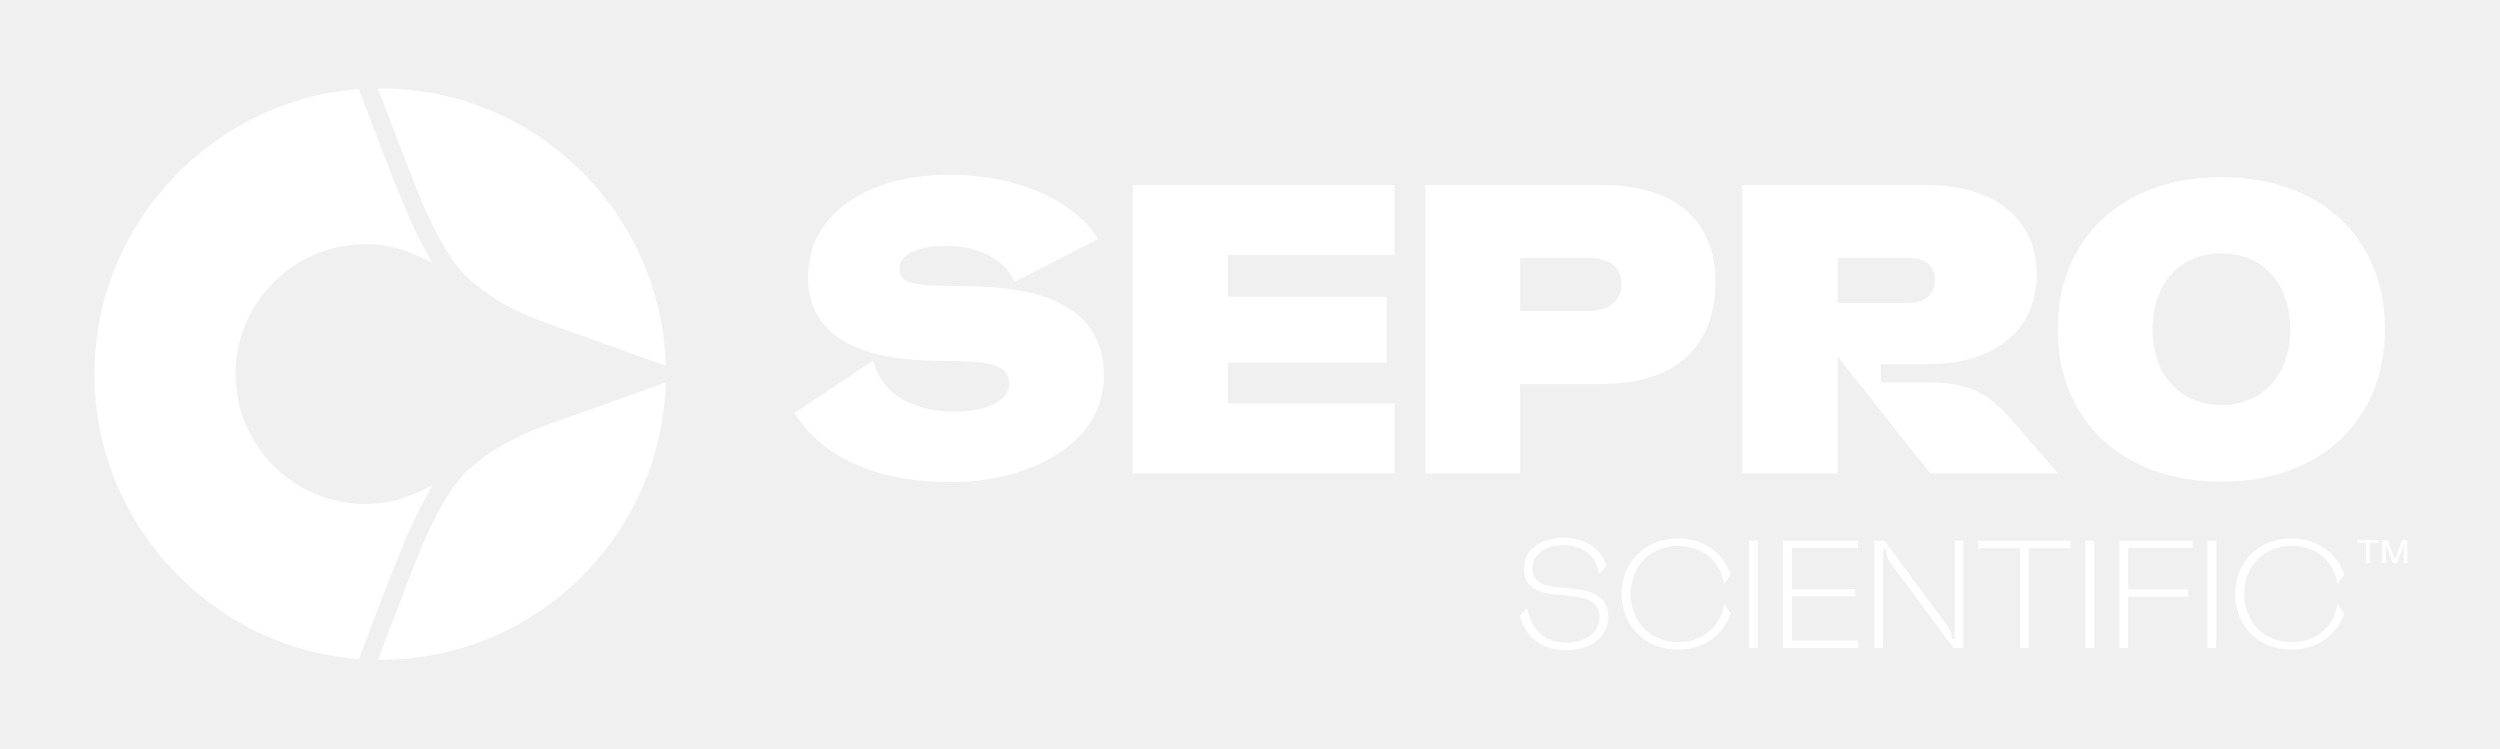
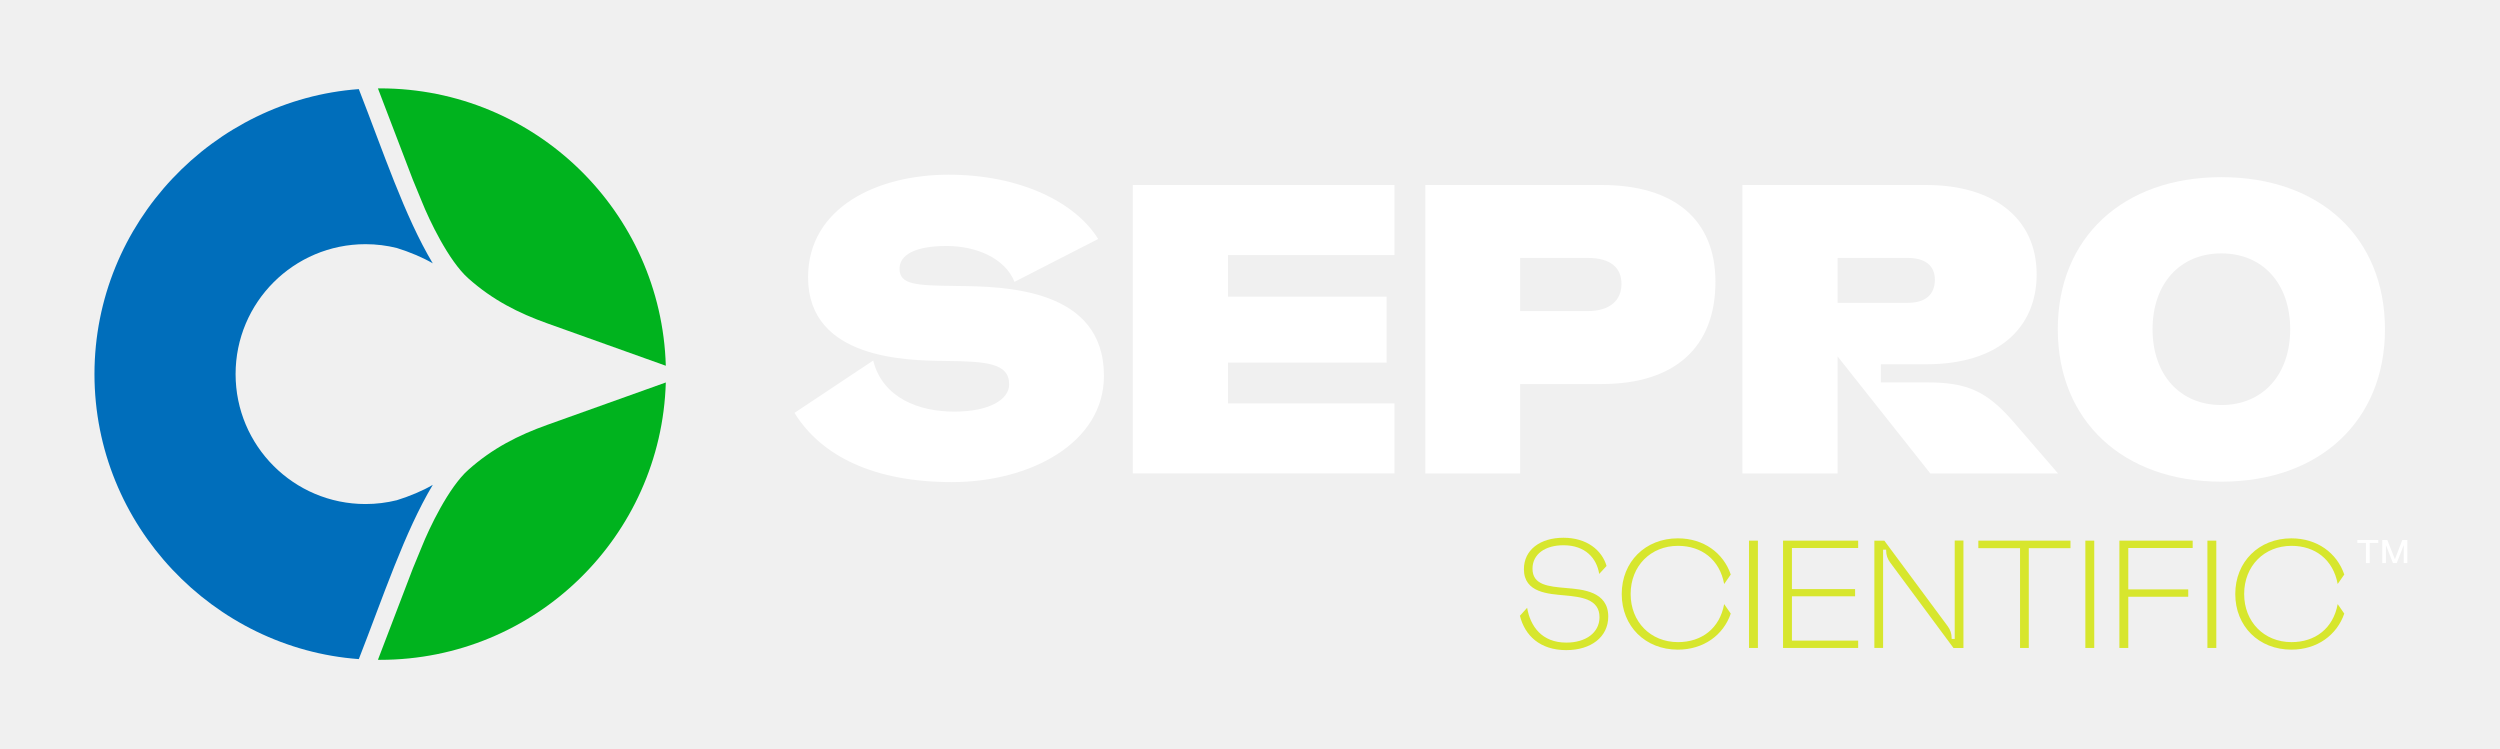
<svg xmlns="http://www.w3.org/2000/svg" id="Layer_1" width="1400" height="419" version="1.1" viewBox="0 0 1400 419">
  <defs>
    <style>
      .st0, .st1 {
        fill: #ffffff;
      }

      .st2 {
-         fill: #ffffff;
+         fill: #006ebb;
      }

      .st3 {
-         fill: #ffffff;
+         fill: #00b31e;
+       }
+ 
+       .st4 {
+         fill: #d7e62d;
      }

      .st1 {
        font-family: HelveticaNeue-Light, 'Helvetica Neue';
        font-size: 32.42px;
        font-weight: 300;
      }
    </style>
  </defs>
  <g>
    <g>
      <path class="st0" d="M535.59,160.13c-22.84-.23-31.84-.69-31.84-9.69,0-7.38,8.08-12.69,26.31-12.69,16.84,0,32.77,6.92,38.07,20.08l46.84-24c-12.69-20.54-43.61-36-83.76-36s-78.69,18.46-78.69,57.46c0,45.92,55.38,46.61,76.61,46.84,23.31.23,36,1.15,36,13.15,0,8.31-10.85,15.23-30.69,15.23s-40.15-7.61-45.46-28.61l-44.07,29.31c15,24.23,44.54,38.77,88.15,38.77s85.15-21.69,85.15-59.53c0-49.15-55.84-50.07-82.61-50.3Z" />
      <polygon class="st0" points="634.37 265.12 780.9 265.12 780.9 225.9 687.67 225.9 687.67 203.05 776.51 203.05 776.51 166.13 687.67 166.13 687.67 142.83 780.9 142.83 780.9 103.6 634.37 103.6 634.37 265.12" />
      <path class="st0" d="M896.96,103.6h-98.76v161.53h53.07v-50.07h45.69c40.84,0,63.69-20.54,63.69-57.23,0-34.61-22.85-54.23-63.69-54.23ZM889.11,174.21h-37.84v-29.77h37.84c12.92,0,18.92,5.54,18.92,14.54s-6.23,15.23-18.92,15.23Z" />
      <path class="st0" d="M1079.37,214.13h-26.07v-10.15h25.61c39.69,0,61.61-20.08,61.61-50.3,0-31.84-24.69-50.07-61.61-50.07h-103.15v161.53h53.3v-65.53l51.92,65.53h71.53l-24.92-28.84c-15-17.31-26.07-22.15-48.23-22.15ZM1029.07,144.44h39.23c9.92,0,15.23,4.38,15.23,12.23,0,8.31-5.31,12.92-15.23,12.92h-39.23v-25.15Z" />
      <path class="st0" d="M1243.97,99.21c-55.15,0-91.61,33.92-91.61,85.15s36.46,85.38,91.61,85.38,91.61-34.15,91.61-85.38-36.23-85.15-91.61-85.15ZM1243.97,226.82c-23.31,0-38.54-17.08-38.54-42.46s15.23-42.46,38.54-42.46,38.54,17.08,38.54,42.46-15.23,42.46-38.54,42.46Z" />
    </g>
    <g>
-       <path class="st0" d="M851.15,344.83l4.04-4.46c1.8,10.22,8.07,19.49,21.98,19.49,10.9,0,18.55-5.58,18.55-14.25,0-10.22-10.39-11.33-19.49-12.19-8.93-.86-22.84-1.37-22.84-14.68,0-10.82,9.1-17.6,22.15-17.6s21.55,6.95,24.13,15.8l-4.12,4.46c-1.37-8.76-7.73-16.06-20.01-16.06-10.3,0-17.34,4.98-17.34,13.14,0,9.19,9.02,9.96,18.89,10.82,9.02.77,23.53,1.8,23.53,15.97,0,11.42-9.62,18.8-23.53,18.8-14.68,0-23.18-8.16-25.93-19.23Z" />
-       <path class="st0" d="M908.17,332.64c0-18.03,13.22-31.17,31.43-31.17,14.42,0,25.5,8.16,29.62,20.26l-3.69,5.32c-2.49-13.65-12.62-21.38-25.84-21.38-15.37,0-26.53,11.33-26.53,26.96s11.16,26.96,26.53,26.96c13.22,0,23.35-7.64,25.84-21.29l3.69,5.32c-4.12,12.02-15.2,20.18-29.62,20.18-18.2,0-31.43-13.05-31.43-31.17Z" />
-       <path class="st0" d="M984.43,302.76v60.1h-4.98v-60.1h4.98Z" />
-       <path class="st0" d="M998.5,302.76h42.07v4.12h-37.09v23.01h35.37v4.04h-35.37v24.81h37.09v4.12h-42.07v-60.1Z" />
-       <path class="st0" d="M1056.25,308.25v-.43h-1.72v55.04h-4.89v-60.1h5.58l35.55,48c1.46,1.97,2.15,4.12,2.15,6.61v.43h1.72v-55.12h4.89v60.19h-5.58l-35.55-48c-1.46-1.97-2.15-4.12-2.15-6.61Z" />
-       <path class="st0" d="M1131.22,362.86v-55.89h-23.35v-4.21h51.6v4.21h-23.35v55.89h-4.89Z" />
-       <path class="st0" d="M1172.78,302.76v60.1h-4.98v-60.1h4.98Z" />
-       <path class="st0" d="M1186.86,302.76h41.04v4.12h-36.06v23.18h33.57v4.12h-33.57v28.68h-4.98v-60.1Z" />
-       <path class="st0" d="M1241.13,302.76v60.1h-4.98v-60.1h4.98Z" />
-       <path class="st0" d="M1251.75,332.64c0-18.03,13.22-31.17,31.42-31.17,14.42,0,25.5,8.16,29.62,20.26l-3.69,5.32c-2.49-13.65-12.62-21.38-25.84-21.38-15.37,0-26.53,11.33-26.53,26.96s11.16,26.96,26.53,26.96c13.22,0,23.35-7.64,25.84-21.29l3.69,5.32c-4.12,12.02-15.2,20.18-29.62,20.18-18.2,0-31.42-13.05-31.42-31.17Z" />
+       <path class="st4" d="M851.15,344.83l4.04-4.46c1.8,10.22,8.07,19.49,21.98,19.49,10.9,0,18.55-5.58,18.55-14.25,0-10.22-10.39-11.33-19.49-12.19-8.93-.86-22.84-1.37-22.84-14.68,0-10.82,9.1-17.6,22.15-17.6s21.55,6.95,24.13,15.8l-4.12,4.46c-1.37-8.76-7.73-16.06-20.01-16.06-10.3,0-17.34,4.98-17.34,13.14,0,9.19,9.02,9.96,18.89,10.82,9.02.77,23.53,1.8,23.53,15.97,0,11.42-9.62,18.8-23.53,18.8-14.68,0-23.18-8.16-25.93-19.23Z" />
+       <path class="st4" d="M908.17,332.64c0-18.03,13.22-31.17,31.43-31.17,14.42,0,25.5,8.16,29.62,20.26l-3.69,5.32c-2.49-13.65-12.62-21.38-25.84-21.38-15.37,0-26.53,11.33-26.53,26.96s11.16,26.96,26.53,26.96c13.22,0,23.35-7.64,25.84-21.29l3.69,5.32c-4.12,12.02-15.2,20.18-29.62,20.18-18.2,0-31.43-13.05-31.43-31.17Z" />
+       <path class="st4" d="M984.43,302.76v60.1h-4.98v-60.1h4.98Z" />
+       <path class="st4" d="M998.5,302.76h42.07v4.12h-37.09v23.01h35.37v4.04h-35.37v24.81h37.09v4.12h-42.07v-60.1Z" />
+       <path class="st4" d="M1056.25,308.25v-.43h-1.72v55.04h-4.89v-60.1h5.58l35.55,48c1.46,1.97,2.15,4.12,2.15,6.61v.43h1.72v-55.12h4.89v60.19h-5.58l-35.55-48c-1.46-1.97-2.15-4.12-2.15-6.61Z" />
+       <path class="st4" d="M1131.22,362.86v-55.89h-23.35v-4.21h51.6v4.21h-23.35v55.89h-4.89Z" />
+       <path class="st4" d="M1172.78,302.76v60.1h-4.98v-60.1h4.98Z" />
+       <path class="st4" d="M1186.86,302.76h41.04v4.12h-36.06v23.18h33.57v4.12h-33.57v28.68h-4.98v-60.1Z" />
+       <path class="st4" d="M1241.13,302.76v60.1h-4.98v-60.1h4.98Z" />
+       <path class="st4" d="M1251.75,332.64c0-18.03,13.22-31.17,31.42-31.17,14.42,0,25.5,8.16,29.62,20.26l-3.69,5.32c-2.49-13.65-12.62-21.38-25.84-21.38-15.37,0-26.53,11.33-26.53,26.96s11.16,26.96,26.53,26.96c13.22,0,23.35-7.64,25.84-21.29l3.69,5.32c-4.12,12.02-15.2,20.18-29.62,20.18-18.2,0-31.42-13.05-31.42-31.17Z" />
    </g>
    <text class="st1" transform="translate(1317.9 326.04)">
      <tspan x="0" y="0">™</tspan>
    </text>
  </g>
  <g>
    <path class="st3" d="M372.84,204.81h-.01c-.12-.01-66.33-23.72-66.33-23.72-16.15-5.78-30.64-13.04-44.35-25.3-10.97-9.81-21.84-32.67-25.9-42.88l-5.07-12.3-19.54-51.1c.41-.02.81-.02,1.22-.02,86.82,0,157.46,69.11,159.99,155.31Z" />
    <path class="st3" d="M372.84,214.19h-.01c-.12.01-66.33,23.72-66.33,23.72-16.15,5.78-30.64,13.04-44.35,25.3-10.97,9.81-21.84,32.67-25.9,42.88l-5.07,12.3-19.54,51.1c.41.02.81.02,1.22.02,86.82,0,157.46-69.11,159.99-155.31Z" />
    <path class="st2" d="M242.36,147.49c-15.85-26.48-27.85-62.9-41.43-97.59C119.8,55.83,52.96,124.51,52.9,209.5c.05,84.99,66.9,153.67,148.03,159.6,13.58-34.69,25.58-71.11,41.43-97.59-5.45,3.26-13.05,6.4-20.13,8.61-5.62,1.39-11.49,2.14-17.54,2.14-40.19,0-72.76-32.58-72.76-72.76s32.58-72.76,72.76-72.76c6.05,0,11.92.75,17.54,2.14,7.08,2.2,14.68,5.35,20.13,8.61Z" />
  </g>
</svg>
